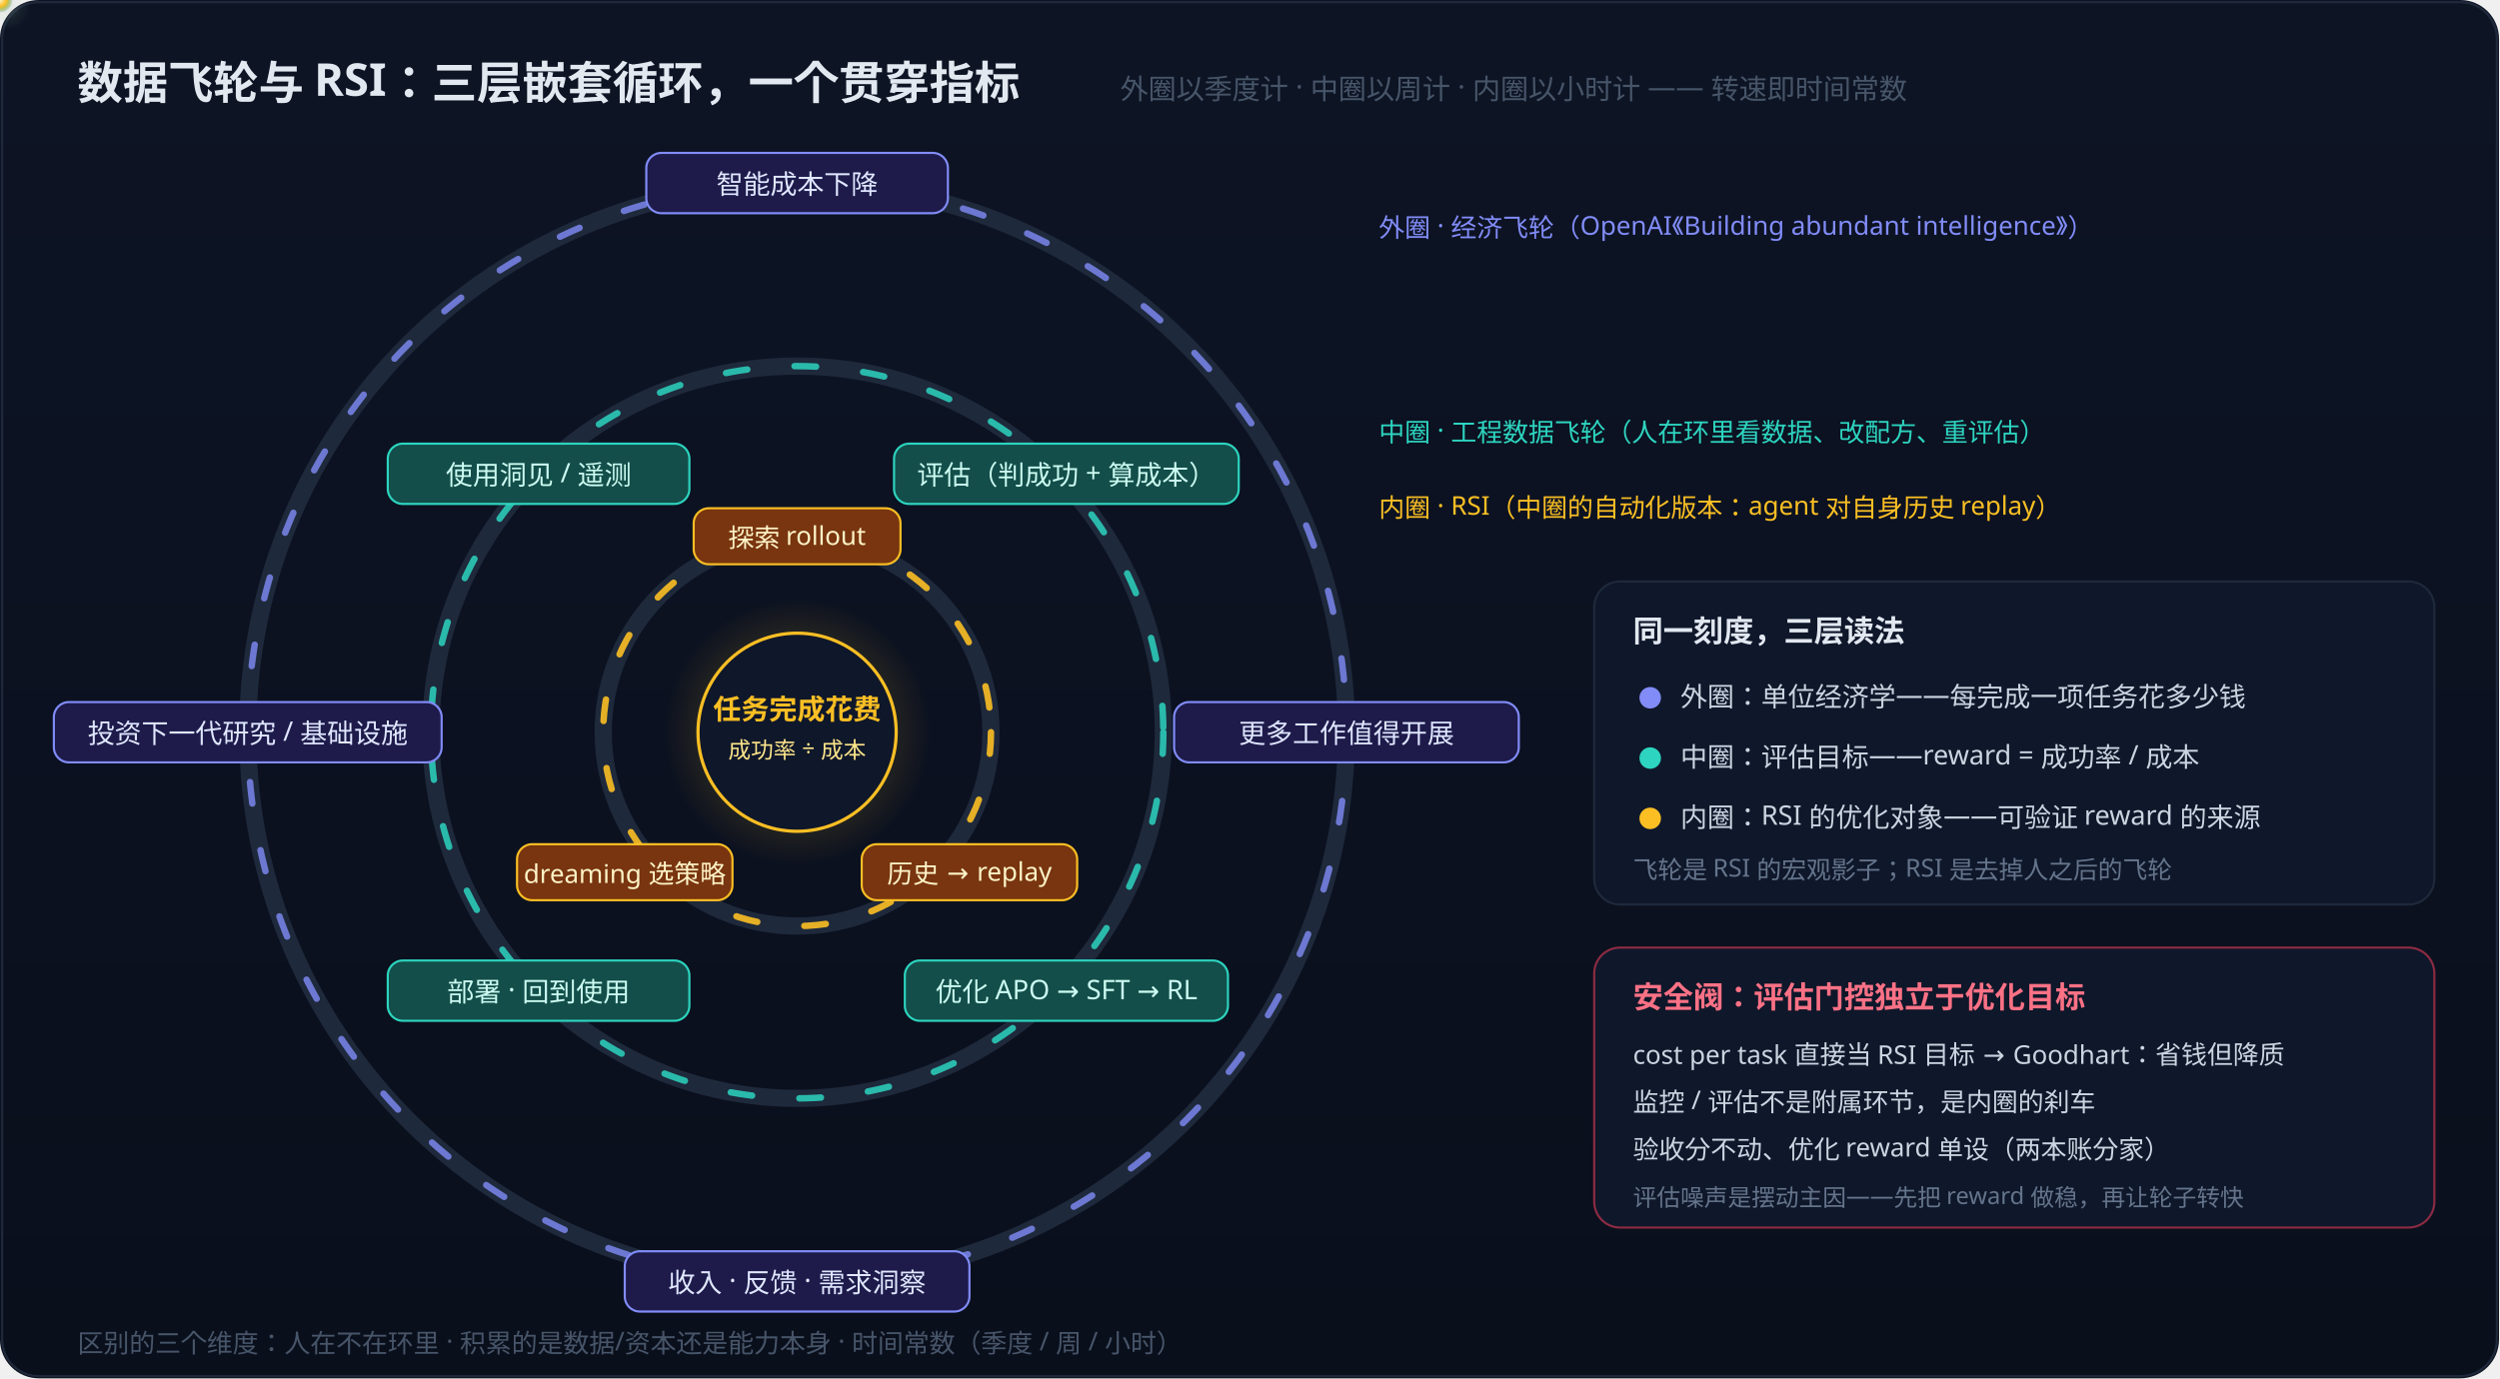
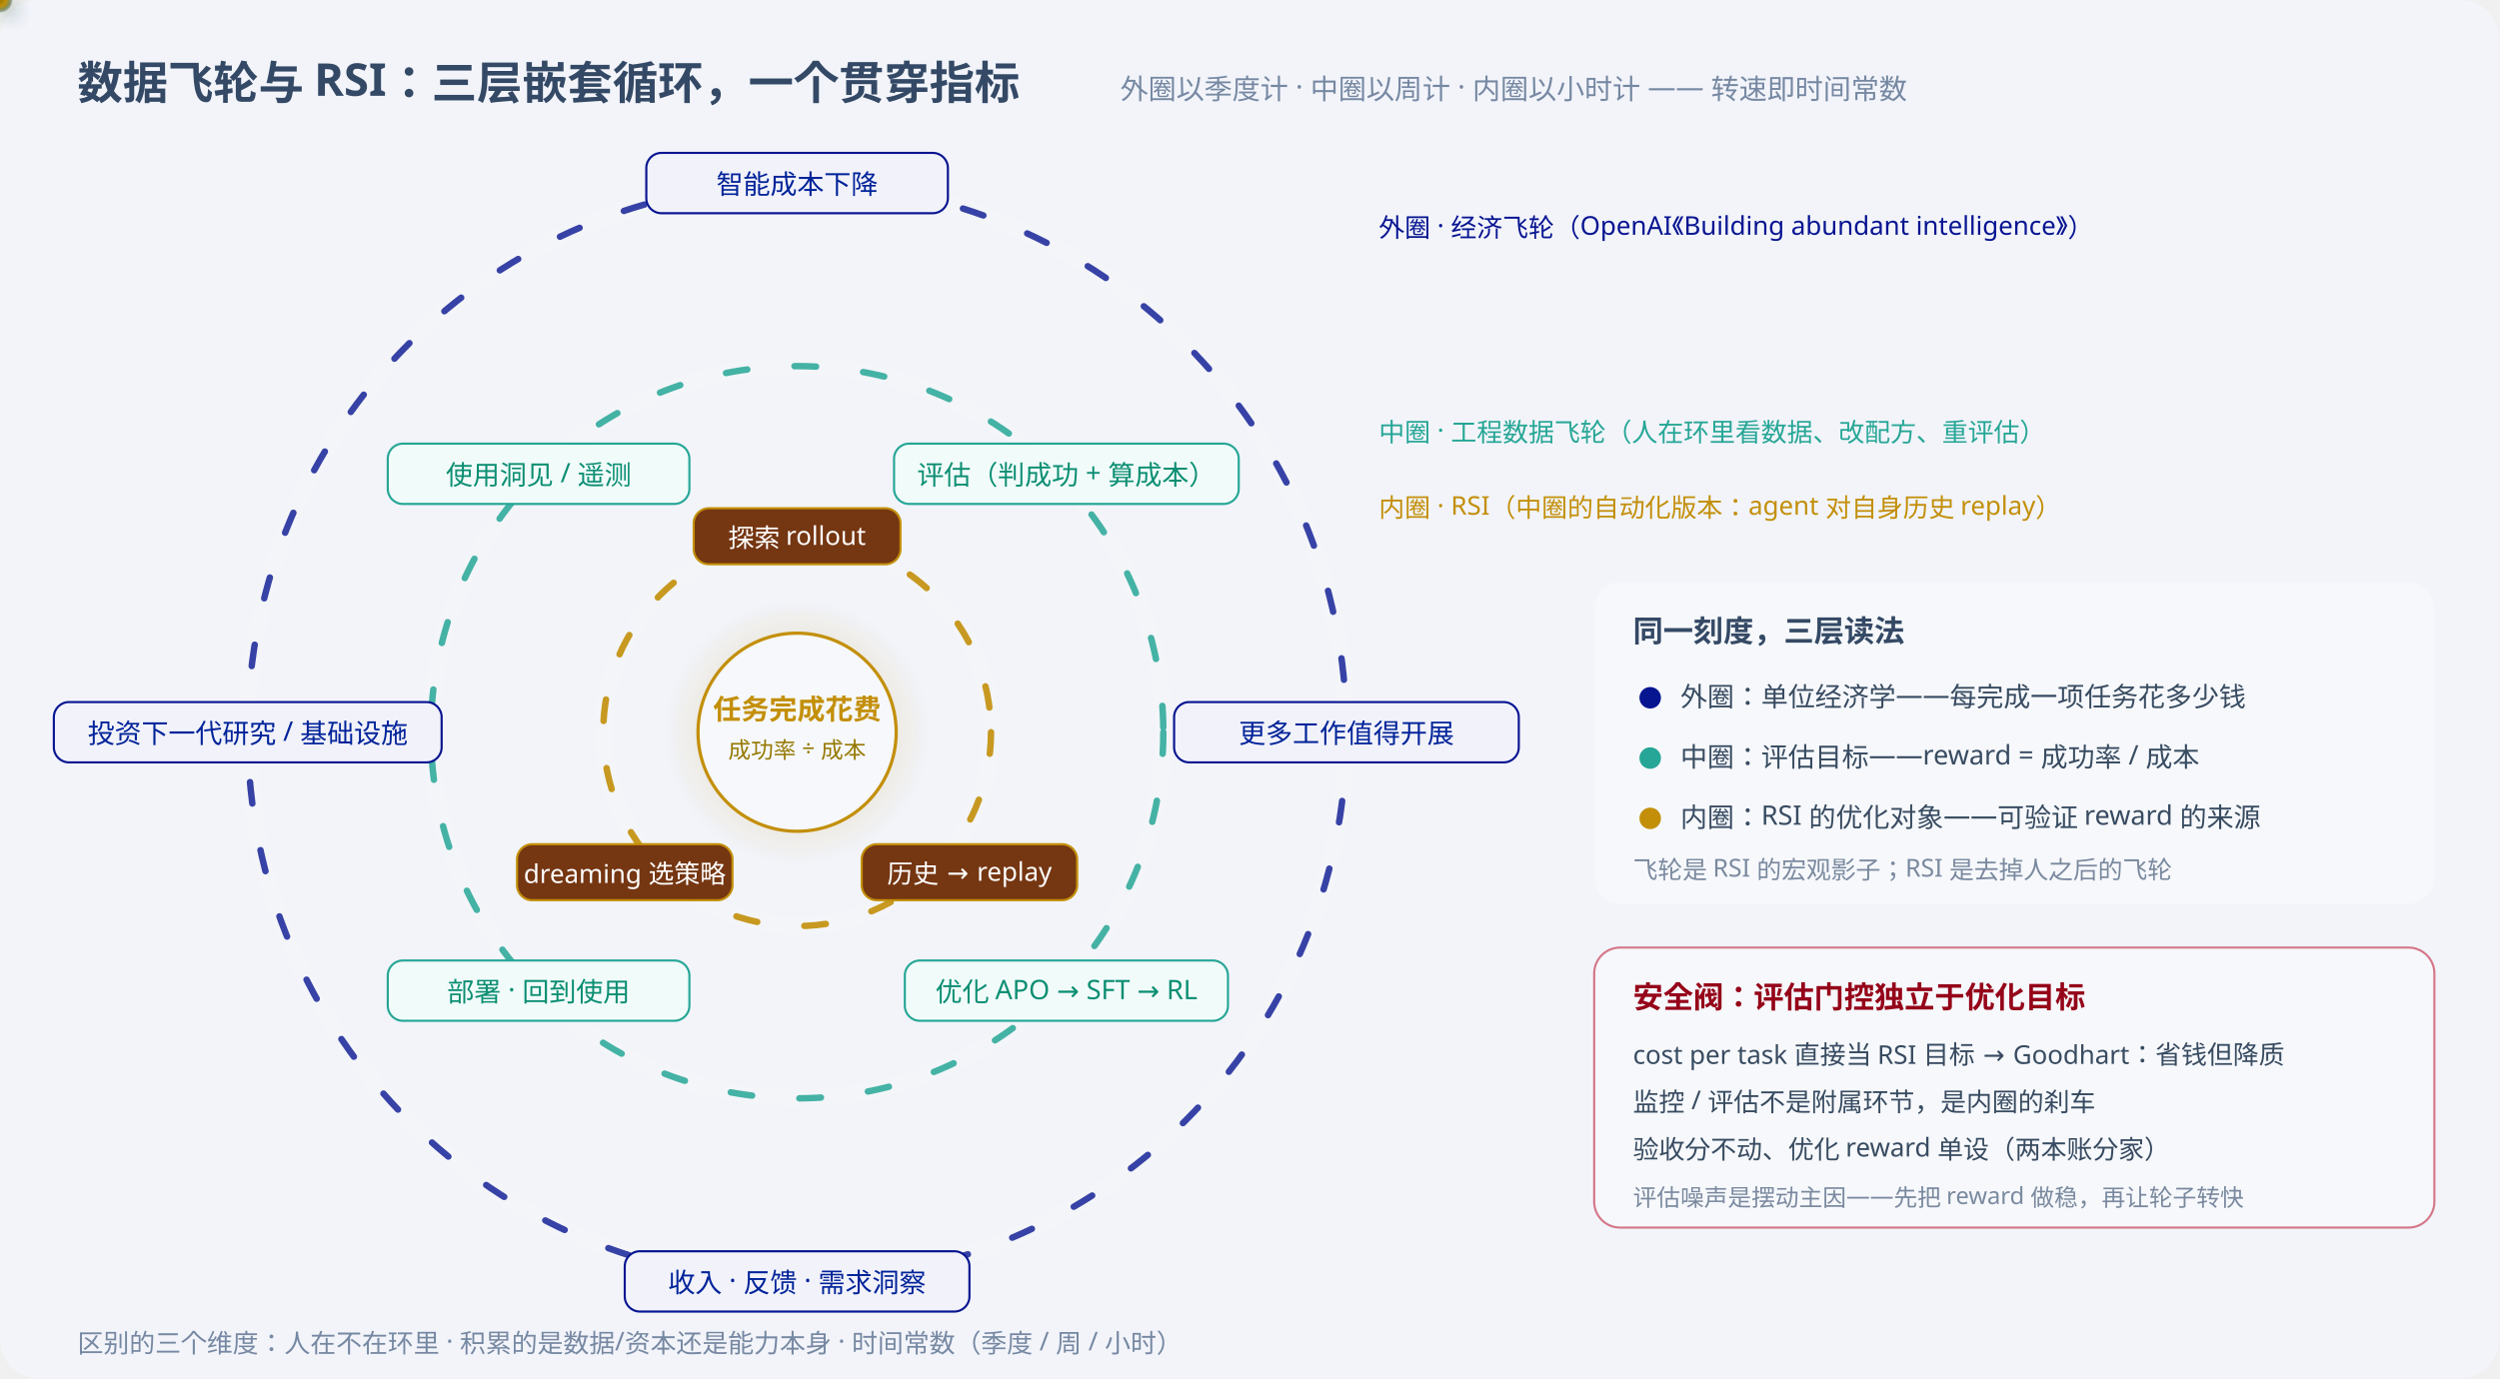
<svg xmlns="http://www.w3.org/2000/svg" width="1160" height="640" viewBox="0 0 1160 640" font-family="PingFang SC, Hiragino Sans GB, Microsoft YaHei, sans-serif">
  <defs>
    <linearGradient id="bg" x1="0" y1="0" x2="0" y2="1">
-       <stop offset="0" stop-color="#0d1424" />
-       <stop offset="1" stop-color="#0a0f1c" />
+       <stop offset="0" stop-color="#f2f4fa" />
+       <stop offset="1" stop-color="#f2f4fa" />
    </linearGradient>
    <radialGradient id="pOuter" cx="0.5" cy="0.5" r="0.5">
-       <stop offset="0" stop-color="#e0e7ff" />
-       <stop offset="0.5" stop-color="#818cf8" />
-       <stop offset="1" stop-color="#818cf8" stop-opacity="0" />
+       <stop offset="0" stop-color="#002399" />
+       <stop offset="0.5" stop-color="#081591" />
+       <stop offset="1" stop-color="#081591" stop-opacity="0" />
    </radialGradient>
    <radialGradient id="pMid" cx="0.5" cy="0.5" r="0.5">
-       <stop offset="0" stop-color="#ccfbf1" />
-       <stop offset="0.5" stop-color="#2dd4bf" />
-       <stop offset="1" stop-color="#2dd4bf" stop-opacity="0" />
+       <stop offset="0" stop-color="#0b8e72" />
+       <stop offset="0.5" stop-color="#26a696" />
+       <stop offset="1" stop-color="#26a696" stop-opacity="0" />
    </radialGradient>
    <radialGradient id="pInner" cx="0.5" cy="0.5" r="0.5">
-       <stop offset="0" stop-color="#fef3c7" />
-       <stop offset="0.5" stop-color="#fbbf24" />
-       <stop offset="1" stop-color="#fbbf24" stop-opacity="0" />
+       <stop offset="0" stop-color="#967903" />
+       <stop offset="0.5" stop-color="#c38f09" />
+       <stop offset="1" stop-color="#c38f09" stop-opacity="0" />
    </radialGradient>
    <radialGradient id="core" cx="0.5" cy="0.5" r="0.5">
-       <stop offset="0" stop-color="#fbbf24" stop-opacity="0.35" />
-       <stop offset="1" stop-color="#fbbf24" stop-opacity="0" />
+       <stop offset="0" stop-color="#c38f09" stop-opacity="0.35" />
+       <stop offset="1" stop-color="#c38f09" stop-opacity="0" />
    </radialGradient>
    <filter id="glow" x="-60%" y="-60%" width="220%" height="220%">
      <feGaussianBlur stdDeviation="5" result="b" />
      <feMerge>
        <feMergeNode in="b" />
        <feMergeNode in="SourceGraphic" />
      </feMerge>
    </filter>
  </defs>
  <style>
    @keyframes dashOuter { to { stroke-dashoffset: -64; } }
    @keyframes dashMid   { to { stroke-dashoffset: -64; } }
    @keyframes dashInner { to { stroke-dashoffset: -64; } }
    @keyframes pulse { 0%,100% { opacity: 0.35; } 50% { opacity: 1; } }
    @keyframes breathe { 0%,100% { transform: scale(1); opacity: 0.6; } 50% { transform: scale(1.12); opacity: 1; } }
    .ringOuter { stroke-dasharray: 10 22; animation: dashOuter 4.5s linear infinite; }
    .ringMid   { stroke-dasharray: 10 22; animation: dashMid 2.4s linear infinite; }
    .ringInner { stroke-dasharray: 10 22; animation: dashInner 1.1s linear infinite; }
    .pulse { animation: pulse 2s ease-in-out infinite; }
    .core { transform-origin: 370px 340px; transform-box: view-box; animation: breathe 2.6s ease-in-out infinite; }
  </style>
  <rect width="1160" height="640" rx="18" fill="url(#bg)" />
-   <rect x="1" y="1" width="1158" height="638" rx="17" fill="none" stroke="#1e293b" />
-   <text x="36" y="46" font-size="21" font-weight="700" fill="#e2e8f0">数据飞轮与 RSI：三层嵌套循环，一个贯穿指标</text>
-   <text x="520" y="46" font-size="13" fill="#475569">外圈以季度计 · 中圈以周计 · 内圈以小时计 —— 转速即时间常数</text>
+   <rect x="1" y="1" width="1158" height="638" rx="17" fill="none" stroke="#f3f5f9" />
+   <text x="36" y="46" font-size="21" font-weight="700" fill="#344965">数据飞轮与 RSI：三层嵌套循环，一个贯穿指标</text>
+   <text x="520" y="46" font-size="13" fill="#7688a2">外圈以季度计 · 中圈以周计 · 内圈以小时计 —— 转速即时间常数</text>
  <g fill="none" stroke-linecap="round">
-     <circle cx="370" cy="340" r="255" stroke="#1e293b" stroke-width="8" />
-     <circle cx="370" cy="340" r="255" stroke="#818cf8" stroke-width="3" class="ringOuter" opacity="0.8" />
-     <circle cx="370" cy="340" r="170" stroke="#1e293b" stroke-width="8" />
-     <circle cx="370" cy="340" r="170" stroke="#2dd4bf" stroke-width="3" class="ringMid" opacity="0.85" />
-     <circle cx="370" cy="340" r="90" stroke="#1e293b" stroke-width="8" />
-     <circle cx="370" cy="340" r="90" stroke="#fbbf24" stroke-width="3" class="ringInner" opacity="0.9" />
+     <circle cx="370" cy="340" r="255" stroke="#f3f5f9" stroke-width="8" />
+     <circle cx="370" cy="340" r="255" stroke="#081591" stroke-width="3" class="ringOuter" opacity="0.8" />
+     <circle cx="370" cy="340" r="170" stroke="#f3f5f9" stroke-width="8" />
+     <circle cx="370" cy="340" r="170" stroke="#26a696" stroke-width="3" class="ringMid" opacity="0.85" />
+     <circle cx="370" cy="340" r="90" stroke="#f3f5f9" stroke-width="8" />
+     <circle cx="370" cy="340" r="90" stroke="#c38f09" stroke-width="3" class="ringInner" opacity="0.9" />
  </g>
  <circle r="6" fill="url(#pOuter)" filter="url(#glow)">
    <animateMotion dur="14s" repeatCount="indefinite" path="M 370 85 A 255 255 0 1 1 370 595 A 255 255 0 1 1 370 85" />
  </circle>
  <circle r="6" fill="url(#pOuter)" filter="url(#glow)" opacity="0">
    <animate attributeName="opacity" to="1" begin="7s" dur="0.01s" fill="freeze" />
    <animateMotion dur="14s" begin="7s" repeatCount="indefinite" path="M 370 85 A 255 255 0 1 1 370 595 A 255 255 0 1 1 370 85" />
  </circle>
  <circle r="6" fill="url(#pMid)" filter="url(#glow)">
    <animateMotion dur="7s" repeatCount="indefinite" path="M 370 170 A 170 170 0 1 1 370 510 A 170 170 0 1 1 370 170" />
  </circle>
  <circle r="6" fill="url(#pMid)" filter="url(#glow)" opacity="0">
    <animate attributeName="opacity" to="1" begin="3.5s" dur="0.01s" fill="freeze" />
    <animateMotion dur="7s" begin="3.5s" repeatCount="indefinite" path="M 370 170 A 170 170 0 1 1 370 510 A 170 170 0 1 1 370 170" />
  </circle>
  <circle r="6" fill="url(#pInner)" filter="url(#glow)">
    <animateMotion dur="3s" repeatCount="indefinite" path="M 370 250 A 90 90 0 1 1 370 430 A 90 90 0 1 1 370 250" />
  </circle>
  <circle r="6" fill="url(#pInner)" filter="url(#glow)" opacity="0">
    <animate attributeName="opacity" to="1" begin="1.5s" dur="0.01s" fill="freeze" />
    <animateMotion dur="3s" begin="1.5s" repeatCount="indefinite" path="M 370 250 A 90 90 0 1 1 370 430 A 90 90 0 1 1 370 250" />
  </circle>
-   <g font-size="12.5" fill="#e0e7ff" text-anchor="middle">
-     <rect x="300" y="71" width="140" height="28" rx="7" fill="#1e1b4b" stroke="#818cf8" />
+   <g font-size="12.5" fill="#002399" text-anchor="middle">
+     <rect x="300" y="71" width="140" height="28" rx="7" fill="#f2f2fa" stroke="#081591" />
    <text x="370" y="90">智能成本下降</text>
-     <rect x="545" y="326" width="160" height="28" rx="7" fill="#1e1b4b" stroke="#818cf8" />
+     <rect x="545" y="326" width="160" height="28" rx="7" fill="#f2f2fa" stroke="#081591" />
    <text x="625" y="345">更多工作值得开展</text>
-     <rect x="290" y="581" width="160" height="28" rx="7" fill="#1e1b4b" stroke="#818cf8" />
+     <rect x="290" y="581" width="160" height="28" rx="7" fill="#f2f2fa" stroke="#081591" />
    <text x="370" y="600">收入 · 反馈 · 需求洞察</text>
-     <rect x="25" y="326" width="180" height="28" rx="7" fill="#1e1b4b" stroke="#818cf8" />
+     <rect x="25" y="326" width="180" height="28" rx="7" fill="#f2f2fa" stroke="#081591" />
    <text x="115" y="345">投资下一代研究 / 基础设施</text>
  </g>
-   <g font-size="12.5" fill="#ccfbf1" text-anchor="middle">
-     <rect x="180" y="206" width="140" height="28" rx="7" fill="#134e4a" stroke="#2dd4bf" />
+   <g font-size="12.5" fill="#0b8e72" text-anchor="middle">
+     <rect x="180" y="206" width="140" height="28" rx="7" fill="#f1fbfa" stroke="#26a696" />
    <text x="250" y="225">使用洞见 / 遥测</text>
-     <rect x="415" y="206" width="160" height="28" rx="7" fill="#134e4a" stroke="#2dd4bf" />
+     <rect x="415" y="206" width="160" height="28" rx="7" fill="#f1fbfa" stroke="#26a696" />
    <text x="495" y="225">评估（判成功 + 算成本）</text>
-     <rect x="420" y="446" width="150" height="28" rx="7" fill="#134e4a" stroke="#2dd4bf" />
+     <rect x="420" y="446" width="150" height="28" rx="7" fill="#f1fbfa" stroke="#26a696" />
    <text x="495" y="465">优化 APO → SFT → RL</text>
-     <rect x="180" y="446" width="140" height="28" rx="7" fill="#134e4a" stroke="#2dd4bf" />
+     <rect x="180" y="446" width="140" height="28" rx="7" fill="#f1fbfa" stroke="#26a696" />
    <text x="250" y="465">部署 · 回到使用</text>
  </g>
-   <g font-size="12" fill="#fef3c7" text-anchor="middle">
-     <rect x="322" y="236" width="96" height="26" rx="7" fill="#78350f" stroke="#fbbf24" />
-     <text x="370" y="254">探索 rollout</text>
-     <rect x="400" y="392" width="100" height="26" rx="7" fill="#78350f" stroke="#fbbf24" />
-     <text x="450" y="410">历史 → replay</text>
-     <rect x="240" y="392" width="100" height="26" rx="7" fill="#78350f" stroke="#fbbf24" />
-     <text x="290" y="410">dreaming 选策略</text>
+   <g font-size="12" fill="#967903" text-anchor="middle">
+     <rect x="322" y="236" width="96" height="26" rx="7" fill="#753612" stroke="#c38f09" />
+     <text x="370" y="254" style="fill:#ffffff">探索 rollout</text>
+     <rect x="400" y="392" width="100" height="26" rx="7" fill="#753612" stroke="#c38f09" />
+     <text x="450" y="410" style="fill:#ffffff">历史 → replay</text>
+     <rect x="240" y="392" width="100" height="26" rx="7" fill="#753612" stroke="#c38f09" />
+     <text x="290" y="410" style="fill:#ffffff">dreaming 选策略</text>
  </g>
-   <text x="640" y="110" font-size="12" fill="#818cf8">外圈 · 经济飞轮（OpenAI《Building abundant intelligence》）</text>
-   <text x="640" y="205" font-size="12" fill="#2dd4bf">中圈 · 工程数据飞轮（人在环里看数据、改配方、重评估）</text>
-   <text x="640" y="240" font-size="12" fill="#fbbf24">内圈 · RSI（中圈的自动化版本：agent 对自身历史 replay）</text>
+   <text x="640" y="110" font-size="12" fill="#081591">外圈 · 经济飞轮（OpenAI《Building abundant intelligence》）</text>
+   <text x="640" y="205" font-size="12" fill="#26a696">中圈 · 工程数据飞轮（人在环里看数据、改配方、重评估）</text>
+   <text x="640" y="240" font-size="12" fill="#c38f09">内圈 · RSI（中圈的自动化版本：agent 对自身历史 replay）</text>
  <circle cx="370" cy="340" r="62" fill="url(#core)" class="core" />
-   <circle cx="370" cy="340" r="46" fill="#0f172a" stroke="#fbbf24" stroke-width="1.5" />
-   <text x="370" y="334" font-size="13" font-weight="700" fill="#fbbf24" text-anchor="middle">任务完成花费</text>
-   <text x="370" y="352" font-size="10.5" fill="#fde68a" text-anchor="middle">成功率 ÷ 成本</text>
+   <circle cx="370" cy="340" r="46" fill="#f6f8fb" stroke="#c38f09" stroke-width="1.5" />
+   <text x="370" y="334" font-size="13" font-weight="700" fill="#c38f09" text-anchor="middle">任务完成花费</text>
+   <text x="370" y="352" font-size="10.5" fill="#967903" text-anchor="middle">成功率 ÷ 成本</text>
  <g transform="translate(740,270)">
-     <rect x="0" y="0" width="390" height="150" rx="12" fill="#0f172a" stroke="#1e293b" />
-     <text x="18" y="28" font-size="14" font-weight="700" fill="#e2e8f0">同一刻度，三层读法</text>
-     <circle cx="26" cy="54" r="5" fill="#818cf8" />
-     <text x="40" y="58" font-size="12.5" fill="#cbd5e1">外圈：单位经济学——每完成一项任务花多少钱</text>
-     <circle cx="26" cy="82" r="5" fill="#2dd4bf" />
-     <text x="40" y="86" font-size="12.5" fill="#cbd5e1">中圈：评估目标——reward = 成功率 / 成本</text>
-     <circle cx="26" cy="110" r="5" fill="#fbbf24" />
-     <text x="40" y="114" font-size="12.5" fill="#cbd5e1">内圈：RSI 的优化对象——可验证 reward 的来源</text>
-     <text x="18" y="138" font-size="11.5" fill="#64748b">飞轮是 RSI 的宏观影子；RSI 是去掉人之后的飞轮</text>
-     <rect x="0" y="170" width="390" height="130" rx="12" fill="#0f172a" stroke="#f43f5e" stroke-opacity="0.55" />
-     <text x="18" y="198" font-size="14" font-weight="700" fill="#fb7185">安全阀：评估门控独立于优化目标</text>
-     <text x="18" y="224" font-size="12" fill="#cbd5e1">cost per task 直接当 RSI 目标 → Goodhart：省钱但降质</text>
-     <text x="18" y="246" font-size="12" fill="#cbd5e1">监控 / 评估不是附属环节，是内圈的刹车</text>
-     <text x="18" y="268" font-size="12" fill="#cbd5e1">验收分不动、优化 reward 单设（两本账分家）</text>
-     <text x="18" y="290" font-size="11" fill="#64748b" class="pulse">评估噪声是摆动主因——先把 reward 做稳，再让轮子转快</text>
+     <rect x="0" y="0" width="390" height="150" rx="12" fill="#f6f8fb" stroke="#f3f5f9" />
+     <text x="18" y="28" font-size="14" font-weight="700" fill="#344965">同一刻度，三层读法</text>
+     <circle cx="26" cy="54" r="5" fill="#081591" />
+     <text x="40" y="58" font-size="12.5" fill="#384b61">外圈：单位经济学——每完成一项任务花多少钱</text>
+     <circle cx="26" cy="82" r="5" fill="#26a696" />
+     <text x="40" y="86" font-size="12.5" fill="#384b61">中圈：评估目标——reward = 成功率 / 成本</text>
+     <circle cx="26" cy="110" r="5" fill="#c38f09" />
+     <text x="40" y="114" font-size="12.5" fill="#384b61">内圈：RSI 的优化对象——可验证 reward 的来源</text>
+     <text x="18" y="138" font-size="11.5" fill="#7a899f">飞轮是 RSI 的宏观影子；RSI 是去掉人之后的飞轮</text>
+     <rect x="0" y="170" width="390" height="130" rx="12" fill="#f6f8fb" stroke="#bc102d" stroke-opacity="0.55" />
+     <text x="18" y="198" font-size="14" font-weight="700" fill="#950419">安全阀：评估门控独立于优化目标</text>
+     <text x="18" y="224" font-size="12" fill="#384b61">cost per task 直接当 RSI 目标 → Goodhart：省钱但降质</text>
+     <text x="18" y="246" font-size="12" fill="#384b61">监控 / 评估不是附属环节，是内圈的刹车</text>
+     <text x="18" y="268" font-size="12" fill="#384b61">验收分不动、优化 reward 单设（两本账分家）</text>
+     <text x="18" y="290" font-size="11" fill="#7a899f" class="pulse">评估噪声是摆动主因——先把 reward 做稳，再让轮子转快</text>
  </g>
-   <text x="36" y="628" font-size="12" fill="#475569">区别的三个维度：人在不在环里 · 积累的是数据/资本还是能力本身 · 时间常数（季度 / 周 / 小时）</text>
+   <text x="36" y="628" font-size="12" fill="#7688a2">区别的三个维度：人在不在环里 · 积累的是数据/资本还是能力本身 · 时间常数（季度 / 周 / 小时）</text>
</svg>
